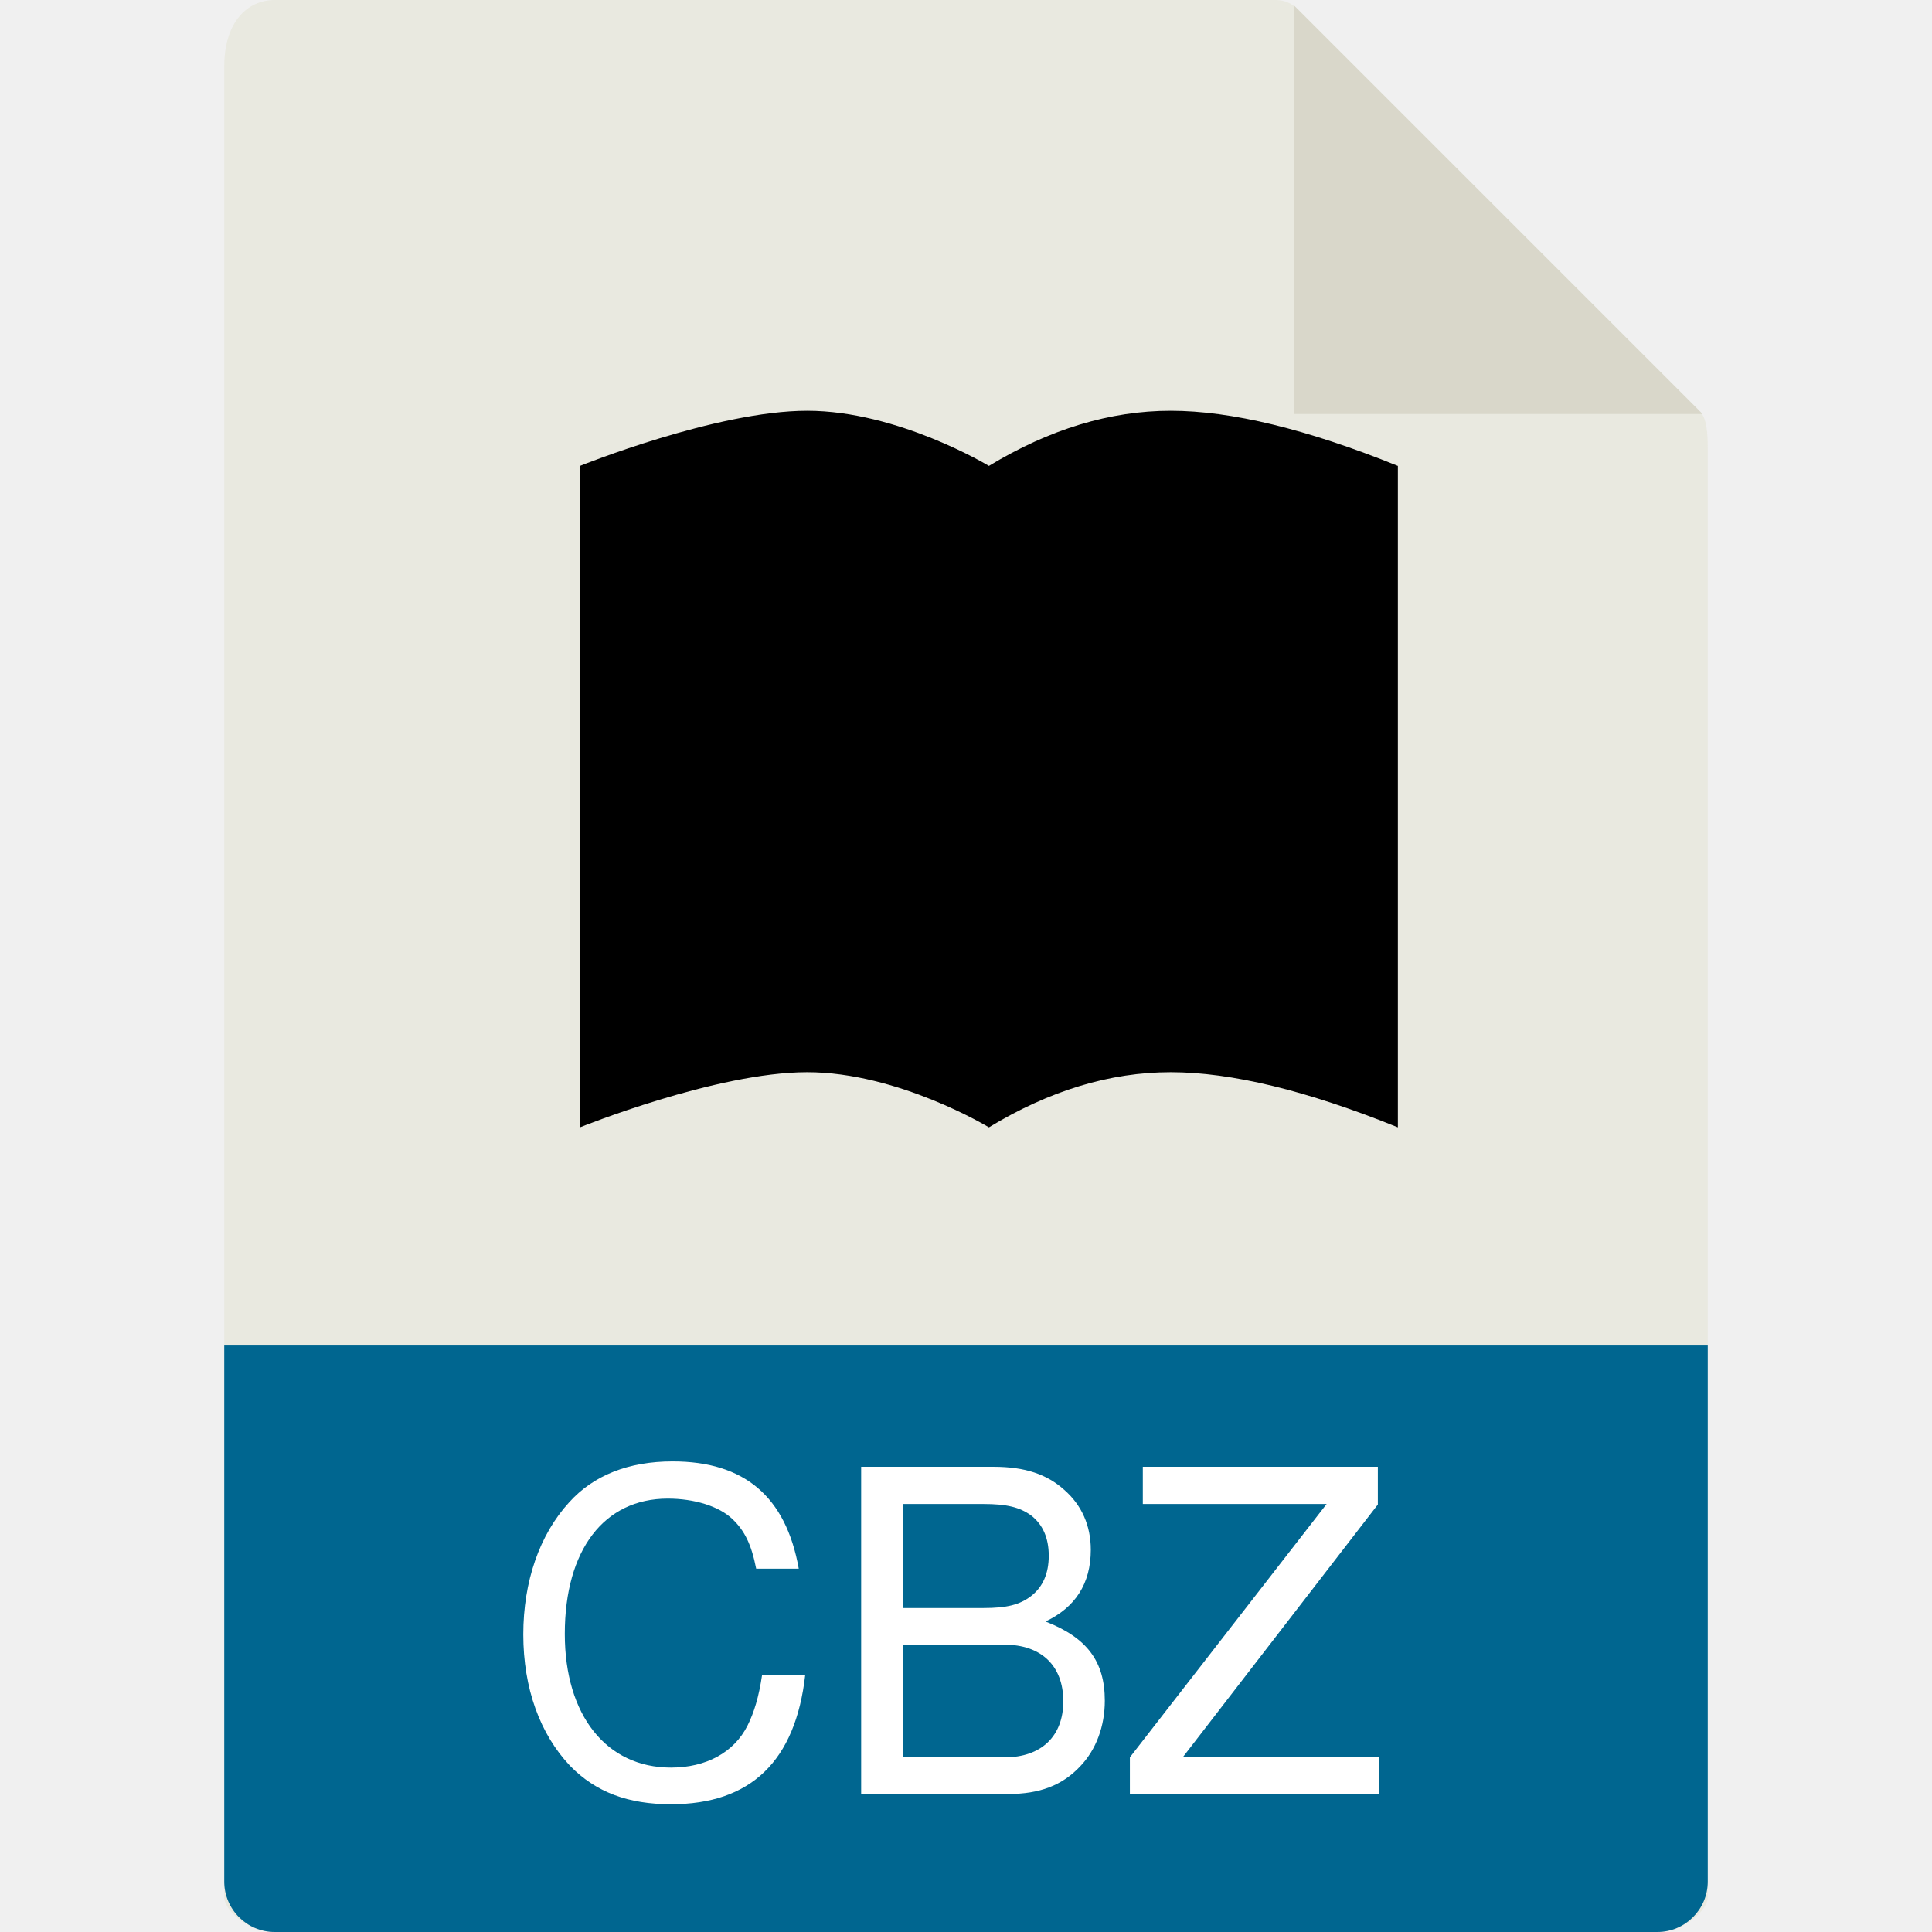
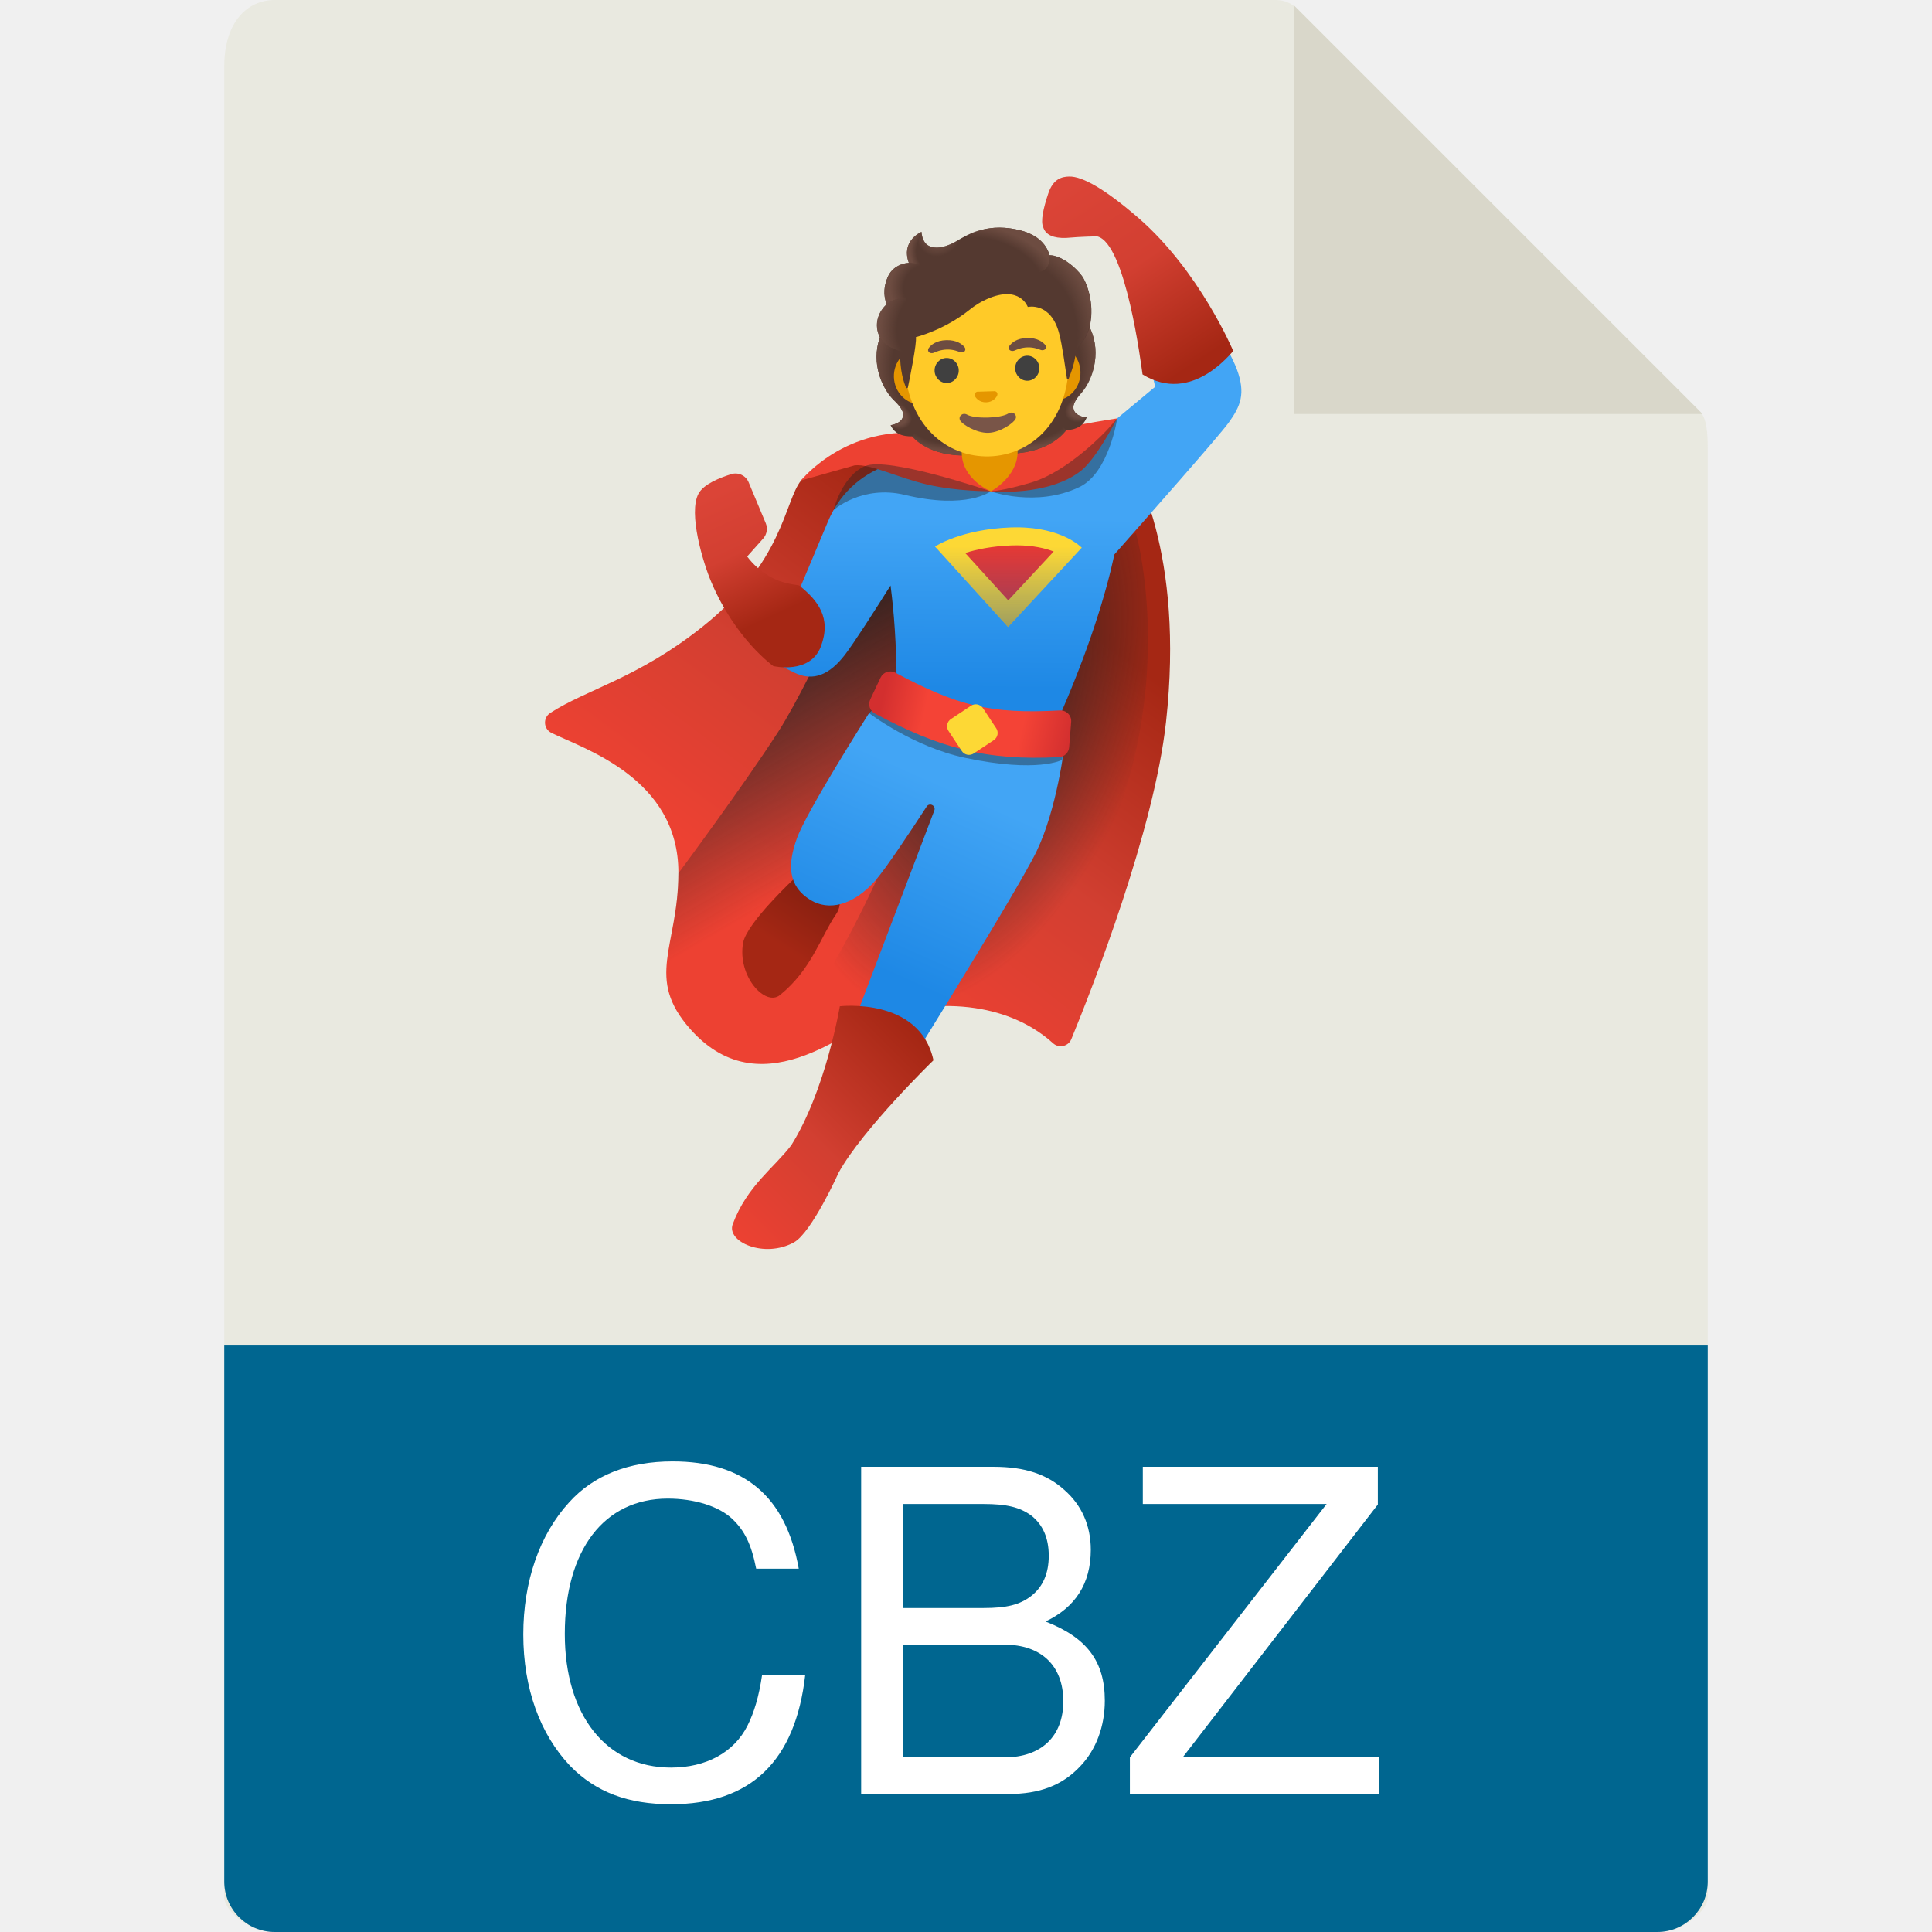
<svg xmlns="http://www.w3.org/2000/svg" height="800px" width="800px" version="1.1" id="Capa_1" viewBox="0 0 56 56">
  <style id="text">
  text {
    font-family: Helvetica, Arial;
	font-weight:500;
	fill:white;
	font-size: 13px;
  }
</style>
  <g>
    <path style="fill:#E9E9E0;" d="M36.985,0H7.963C7.155,0,6.5,0.655,6.5,1.926V55c0,0.345,0.655,1,1.463,1h40.074 c0.808,0,1.463-0.655,1.463-1V12.978c0-0.696-0.093-0.92-0.257-1.085L37.607,0.257C37.442,0.093,37.218,0,36.985,0z" />
    <polygon style="fill:#D9D7CA;" points="37.5,0.151 37.5,12 49.349,12 &#09;" />
-     <path d="M 28.664 13.505 C 28.664 13.505 26.03 11.907 23.396 11.907 C 20.763 11.907 16.811 13.505 16.811 13.505 L 16.811 32.676 C 16.811 32.676 20.763 31.078 23.396 31.078 C 26.03 31.078 28.664 32.676 28.664 32.676 C 30.42 31.611 32.177 31.078 33.933 31.078 C 35.689 31.078 37.884 31.611 40.518 32.676 L 40.518 13.505 C 37.884 12.44 35.689 11.907 33.933 11.907 C 32.177 11.907 30.42 12.44 28.664 13.505 Z" style="" />
    <path style="fill:#006690;" d="M48.037,56H7.963C7.155,56,6.5,55.345,6.5,54.537V39h43v15.537C49.5,55.345,48.845,56,48.037,56z" />
    <text x="49%" y="52" text-anchor="middle" style="white-space: pre;">CBZ</text>
+     <linearGradient id="IconifyId17ecdb2904d178eab20604" gradientUnits="userSpaceOnUse" x1="79.567" y1="78.962" x2="51.086" y2="40.814" gradientTransform="matrix(0.251989, 0, 0, -0.251989, 9.762631, 36.82751)">
+       <stop offset="0" stop-color="#a52714" />
+       <stop offset="0.529" stop-color="#d23f31" />
+       <stop offset="1" stop-color="#ed4132" />
+     </linearGradient>
+     <radialGradient id="IconifyId17ecdb2904d178eab20605" cx="74.878" cy="64.629" r="18.579" gradientTransform="matrix(0.235912, 0.088574, 0.17163, -0.457158, -0.126667, 43.45556)" gradientUnits="userSpaceOnUse">
+       <stop offset="0" stop-color="#212121" />
+       <stop offset="0.999" stop-color="#212121" stop-opacity="0" />
+     </radialGradient>
+     <linearGradient id="IconifyId17ecdb2904d178eab20606" gradientUnits="userSpaceOnUse" x1="44.406" y1="72.898" x2="59.099" y2="47.53" gradientTransform="matrix(0.251989, 0, 0, -0.251989, 9.762631, 36.82751)">
+       <stop offset="0" stop-color="#212121" />
+       <stop offset="0.999" stop-color="#212121" stop-opacity="0" />
+     </linearGradient>
+     <linearGradient id="IconifyId17ecdb2904d178eab20607" gradientUnits="userSpaceOnUse" x1="76.007" y1="86.58" x2="75.835" y2="66.902" gradientTransform="matrix(0.251989, 0, 0, -0.251989, 9.762631, 36.82751)">
+       <stop offset="0" stop-color="#42a5f5" />
+       <stop offset="1" stop-color="#1e88e5" />
+     </linearGradient>
+     <linearGradient id="IconifyId17ecdb2904d178eab20608" gradientUnits="userSpaceOnUse" x1="50.366" y1="75.374" x2="43.808" y2="89.607" gradientTransform="matrix(0.251989, 0, 0, -0.251989, 9.762631, 36.82751)">
+       <stop offset="0" stop-color="#a52714" />
+       <stop offset="0.529" stop-color="#d23f31" />
+       <stop offset="1" stop-color="#db4437" />
+     </linearGradient>
+     <linearGradient id="IconifyId17ecdb2904d178eab20609" gradientUnits="userSpaceOnUse" x1="55.129" y1="43.972" x2="50.129" y2="36.222" gradientTransform="matrix(0.251989, 0, 0, -0.251989, 9.762631, 36.82751)">
+       <stop offset="0.001" stop-color="#851f10" />
+       <stop offset="0.841" stop-color="#a52714" />
+     </linearGradient>
+     <path d="M 31.946 12.652 C 32.097 12.559 32.294 12.597 32.394 12.743 C 32.924 13.509 34.332 16.062 33.798 20.925 C 33.45 24.082 31.661 28.641 31.054 30.117 C 30.967 30.333 30.69 30.394 30.52 30.236 C 29.91 29.679 28.421 28.739 25.709 29.369 C 24.85 29.568 22.169 32.254 20.014 29.835 C 18.684 28.341 19.654 27.462 19.664 25.312 C 19.677 22.545 16.892 21.696 15.983 21.242 C 15.75 21.127 15.733 20.807 15.95 20.665 C 17.006 19.98 18.487 19.657 20.349 18.176 C 22.714 16.299 22.733 14.539 23.217 13.93 C 23.461 13.622 25.387 12.758 25.387 12.758 C 25.387 12.758 26.732 13.116 26.798 13.141 L 29.199 14.202 C 29.295 14.237 29.403 14.227 29.492 14.172 L 31.946 12.652 Z" fill="url(#IconifyId17ecdb2904d178eab20604)" style="opacity: 1;" />
+     <path d="M 32.553 23.143 C 33.917 18.922 32.928 15.455 32.928 15.455 C 32.928 15.455 28.927 16.868 28.917 17.032 C 28.91 17.195 26.316 23.359 26.316 23.359 C 26.316 23.359 24.429 28.465 22.035 30.838 C 23.751 30.652 25.139 29.5 25.709 29.369 C 27.496 28.953 28.749 29.22 29.572 29.611 C 30.024 28.893 31.596 26.111 32.553 23.143 Z" fill="url(#IconifyId17ecdb2904d178eab20605)" style="opacity: 1;" />
+     <path d="M 26.891 15.565 L 25.614 14.986 C 25.614 14.986 23.588 19.61 22.562 21.204 C 21.534 22.799 19.664 25.312 19.664 25.312 C 19.666 27.462 18.681 28.341 20.014 29.835 C 20.103 29.936 20.196 30.024 20.287 30.107 C 21.141 29.082 22.551 27.078 23.61 25.576 C 26.471 21.517 26.891 15.565 26.891 15.565 Z" fill="url(#IconifyId17ecdb2904d178eab20606)" style="opacity: 1;" />
+     <path d="M 35.854 10.712 C 35.6 10.019 34.355 8.031 34.355 8.031 L 32.909 8.726 L 33.483 11.211 L 30.895 13.365 C 29.825 13.118 28.719 13.074 27.632 13.234 C 26.891 13.179 24.784 13.204 23.988 15.142 L 22.834 17.888 L 21.899 18.213 C 21.639 18.756 22.491 19.244 23.033 19.501 C 23.575 19.759 24.041 19.559 24.485 18.987 C 24.749 18.645 25.364 17.684 25.813 16.971 C 25.913 17.735 25.984 18.667 25.989 19.801 L 28.088 20.811 L 30.643 20.92 C 31.575 18.811 32.057 17.205 32.302 16.069 C 33.145 15.116 35.333 12.642 35.615 12.249 C 35.963 11.766 36.108 11.405 35.854 10.712 Z" fill="url(#IconifyId17ecdb2904d178eab20607)" style="opacity: 1;" />
+     <path d="M 35.854 10.712 C 35.6 10.019 34.355 8.031 34.355 8.031 L 32.909 8.726 L 33.483 11.211 L 30.895 13.365 C 29.825 13.118 28.719 13.074 27.632 13.234 C 26.891 13.179 24.784 13.204 23.988 15.142 L 22.834 17.888 L 21.899 18.213 C 21.639 18.756 22.491 19.244 23.033 19.501 C 23.575 19.759 24.041 19.559 24.485 18.987 C 24.749 18.645 25.364 17.684 25.813 16.971 C 25.913 17.735 25.984 18.667 25.989 19.801 L 28.088 20.811 L 30.643 20.92 C 31.575 18.811 32.057 17.205 32.302 16.069 C 33.145 15.116 35.333 12.642 35.615 12.249 C 35.963 11.766 36.108 11.405 35.854 10.712 Z" fill="none" opacity=".29" style="opacity: 0.5;" />
+     <path d="M 20.249 14.305 C 20.397 14.033 20.864 13.847 21.199 13.743 C 21.403 13.68 21.62 13.786 21.7 13.98 L 22.197 15.169 C 22.257 15.315 22.229 15.485 22.124 15.606 L 21.657 16.13 C 21.829 16.361 22.043 16.548 22.29 16.696 C 22.71 16.951 23.132 16.941 23.174 16.976 C 23.709 17.407 24.106 17.911 23.794 18.737 C 23.484 19.559 22.416 19.307 22.416 19.307 C 22.416 19.307 21.32 18.536 20.614 16.863 C 20.385 16.326 19.939 14.87 20.249 14.305 Z" fill="url(#IconifyId17ecdb2904d178eab20608)" style="opacity: 1;" />
+     <path d="M 20.249 14.305 C 20.397 14.033 20.864 13.847 21.199 13.743 C 21.403 13.68 21.62 13.786 21.7 13.98 L 22.197 15.169 C 22.257 15.315 22.229 15.485 22.124 15.606 L 21.657 16.13 C 21.829 16.361 22.043 16.548 22.29 16.696 C 22.71 16.951 23.132 16.941 23.174 16.976 C 23.709 17.407 24.106 17.911 23.794 18.737 C 23.484 19.559 22.416 19.307 22.416 19.307 C 22.416 19.307 21.32 18.536 20.614 16.863 C 20.385 16.326 19.939 14.87 20.249 14.305 Z" fill="none" opacity=".29" style="opacity: 0.5;" />
+     <path d="M 23.038 25.451 C 23.038 25.451 21.642 26.749 21.539 27.33 C 21.367 28.295 22.184 29.188 22.608 28.842 C 23.527 28.096 23.777 27.171 24.233 26.501 C 24.686 25.831 23.643 24.838 23.038 25.451 Z" fill="url(#IconifyId17ecdb2904d178eab20609)" style="opacity: 1;" />
+     <g transform="matrix(0.251989, 0, 0, 0.251989, 9.762633, 4.572948)" style="opacity: 1;">
+       <linearGradient id="IconifyId17ecdb2904d178eab20610" gradientUnits="userSpaceOnUse" x1="69.79" y1="55.927" x2="60.641" y2="35.386" gradientTransform="matrix(1 0 0 -1 0 128)">
+         <stop offset="0" stop-color="#42a5f5" />
+         <stop offset="1" stop-color="#1e88e5" />
+       </linearGradient>
+       <path d="M71.4 66.77l-.25.68c-.45-1.66-1.51-3.18-2.95-3.95c0 0-5.78-1.91-7.23.78c0 0-6.93 10.92-8.03 13.96c-1.11 3.04-1.07 5.52 1.53 7.13c2.1 1.29 4.92.67 7.5-2.26c1.16-1.32 3.84-5.35 5.88-8.48c.32-.5 1.09-.11.88.45l-12.12 31.91l5.41 3.44s16.1-25.73 18.47-30.65c2.37-4.92 3.21-12.14 3.21-12.14l-12.3-.87z" fill="url(#IconifyId17ecdb2904d178eab20610)" />
+     </g>
+     <g transform="matrix(0.251989, 0, 0, 0.251989, 9.762633, 4.572948)" style="opacity: 1;">
+       <path d="M61.24 63.89l2-3.26c.28-.63 1-.89 1.58-.56c6.62 3.78 10.14 4.79 17.67 4.34c.69-.04 1.26.58 1.21 1.33l-.26 3.51s-2.76 1.56-11.19-.23c-5.98-1.27-11.01-5.13-11.01-5.13z" fill="#212121" opacity=".4" />
+       <linearGradient id="IconifyId17ecdb2904d178eab20611" gradientUnits="userSpaceOnUse" x1="62.701" y1="65.551" x2="84.321" y2="60.826" gradientTransform="matrix(1 0 0 -1 0 128)">
+         <stop offset="0" stop-color="#d32f2f" />
+         <stop offset="0.23" stop-color="#f44336" />
+         <stop offset="0.742" stop-color="#f44336" />
+         <stop offset="1" stop-color="#d32f2f" />
+       </linearGradient>
+       <path d="M83.08 68.94c-8.48.45-13.79-1.08-21.19-5.01c-.58-.31-.81-1.02-.53-1.62l1.19-2.52c.3-.63 1.07-.89 1.69-.56c7.09 3.78 10.86 4.78 18.94 4.34c.74-.04 1.36.59 1.29 1.33l-.23 2.9c-.05.62-.55 1.11-1.16 1.14z" fill="url(#IconifyId17ecdb2904d178eab20611)" />
+       <g>
+         <path d="M75.57 66.99l-2.31 1.53c-.46.3-1.07.18-1.37-.28l-1.53-2.31a.985.985 0 0 1 .28-1.37l2.31-1.53a.985.985 0 0 1 1.37.28l1.53 2.31c.3.45.18 1.06-.28 1.37z" fill="#fdd835" />
+       </g>
+     </g>
+     <g transform="matrix(0.251989, 0, 0, 0.251989, 9.762633, 4.572948)" style="opacity: 1;">
+       <path d="M70.48 45.02c1.28-.56 3.66-1.34 7.09-1.47c.22-.01.43-.01.63-.01c3.09 0 4.98.84 5.95 1.43l-6.94 7.46l-6.73-7.41z" fill="#e53935" />
+       <path d="M78.21 44.58c1.89 0 3.28.34 4.25.71l-5.23 5.62l-4.95-5.45c1.27-.4 3.06-.79 5.33-.87c.21-.01.4-.01.6-.01m0-2.07c-.22 0-.44 0-.67.01c-5.77.21-8.73 2.2-8.73 2.2l8.4 9.25l8.48-9.12c-.01 0-2.19-2.34-7.48-2.34z" fill="#fdd835" />
+       <linearGradient id="IconifyId17ecdb2904d178eab20612" gradientUnits="userSpaceOnUse" x1="77.247" y1="83.257" x2="77.247" y2="73.402" gradientTransform="matrix(1 0 0 -1 0 128)">
+         <stop offset="0" stop-color="#0d47a1" stop-opacity="0" />
+         <stop offset="1" stop-color="#0d47a1" />
+       </linearGradient>
+       <path d="M68.81 44.72s2.96-1.99 8.73-2.2c5.77-.21 8.15 2.33 8.15 2.33l-8.48 9.12l-8.4-9.25z" opacity=".42" fill="url(#IconifyId17ecdb2904d178eab20612)" />
+     </g>
+     <g transform="matrix(0.251989, 0, 0, 0.251989, 9.762633, 4.572948)" style="opacity: 1;">
+       <linearGradient id="IconifyId17ecdb2904d178eab20613" gradientUnits="userSpaceOnUse" x1="66.098" y1="27.623" x2="43.784" y2="5.309" gradientTransform="matrix(1 0 0 -1 0 128)">
+         <stop offset="0" stop-color="#a52714" />
+         <stop offset="0.529" stop-color="#d23f31" />
+         <stop offset="1" stop-color="#ed4132" />
+       </linearGradient>
+       <path d="M57.86 97.6s-1.61 9.66-5.58 15.98c-1.94 2.57-5.1 4.68-6.74 9.09c-.75 2.03 3.63 3.96 7.04 2.09c2.05-1.13 5.15-8.03 5.15-8.03c2.74-4.98 10.9-12.92 10.9-12.92c-1.57-7.29-10.77-6.21-10.77-6.21z" fill="url(#IconifyId17ecdb2904d178eab20613)" />
+     </g>
+     <g transform="matrix(0.251989, 0, 0, 0.251989, 9.762633, 4.572948)" style="opacity: 1;">
+       <path d="M53.4 37.12s5.69-7.18 15.85-5.13c7.55 1.52 5.96 6.37 5.96 6.37s-3.81.03-7.24-.76c-3.47-.8-6.56-2.41-8.4-2.22l-6.17 1.74z" fill="#ed4132" />
+       <path d="M75.21 38.37s.47-4.91 3.79-6.1s10.76-2.29 10.76-2.29s-2.33 4.56-4.13 6c-3.8 3.03-10.42 2.39-10.42 2.39z" fill="#ed4132" />
+       <path d="M57.13 40.53s3.26-2.94 8.22-1.75c7.14 1.71 9.86-.41 9.86-.41s5.25 1.89 10.22-.5c3.41-1.64 4.34-7.89 4.34-7.89L88.6 31.3s-4.38 4.77-8.74 6.06c-3.19.95-4.64 1.01-4.64 1.01s-11.76-4.03-14.44-2.91s-3.65 5.07-3.65 5.07z" opacity=".4" fill="#212121" />
+     </g>
+     <g transform="matrix(0.251989, 0, 0, 0.251989, 9.762633, 4.572948)" style="opacity: 1;">
+       <linearGradient id="IconifyId17ecdb2904d178eab20614" gradientUnits="userSpaceOnUse" x1="98.368" y1="104.084" x2="84.559" y2="124.97" gradientTransform="matrix(1 0 0 -1 0 128)">
+         <stop offset="0" stop-color="#a52714" />
+         <stop offset="0.529" stop-color="#d23f31" />
+         <stop offset="1" stop-color="#db4437" />
+       </linearGradient>
+       <path d="M92.68 24.92c-.14-.93-1.91-15.14-5.23-15.88c0 0-1.76.02-3.56.18c-1.42.05-2.36-.33-2.63-1.22c-.33-.68.01-2.2.58-3.9c.57-1.71 1.59-1.92 2.4-1.94c1.57-.04 4.25 1.55 7.93 4.73c7.08 6.12 10.95 15.35 10.95 15.35c-.13 0-4.69 6.23-10.44 2.68z" fill="url(#IconifyId17ecdb2904d178eab20614)" />
+       <g opacity=".29">
+         <path d="M92.68 24.92c-.14-.93-1.91-15.14-5.23-15.88c0 0-1.76.02-3.56.18c-1.42.05-2.36-.33-2.63-1.22c-.33-.68.01-2.2.58-3.9c.57-1.71 1.59-1.92 2.4-1.94c1.57-.04 4.25 1.55 7.93 4.73c7.08 6.12 10.95 15.35 10.95 15.35c-.13 0-4.69 6.23-10.44 2.68z" fill="none" />
+       </g>
+     </g>
+     <g transform="matrix(0.251989, 0, 0, 0.251989, 9.762633, 4.572948)" style="opacity: 1;">
+       <path d="M84.87 29.2c-.38-.63.05-1.31.78-2.15c1.17-1.34 2.38-4.38 1.03-7.37c.01-.02-.26-.52-.26-.54h-.51c-.16-.02-5.76.19-11.36.42c-5.6.22-11.19.46-11.35.49c0 0-.73.58-.72.6c-1.12 3.09.34 6.02 1.61 7.26c.8.78 1.28 1.42.95 2.08c-.32.64-1.34.77-1.34.77s.26.63.84.95c.54.3 1.19.35 1.64.34c0 0 1.84 2.35 6.41 2.17l2.54-.1l2.54-.1c4.57-.18 6.22-2.67 6.22-2.67c.45-.03 1.09-.13 1.6-.47c.56-.37.77-1.02.77-1.02s-1.02-.04-1.39-.66z" fill="#543930" />
+       <radialGradient id="IconifyId17ecdb2904d178eab20615" cx="99.569" cy="93.17" r="6.657" gradientTransform="matrix(.9992 -.0399 .0196 .4908 -22.194 -11.663)" gradientUnits="userSpaceOnUse">
+         <stop offset="0.728" stop-color="#6d4c41" stop-opacity="0" />
+         <stop offset="1" stop-color="#6d4c41" />
+       </radialGradient>
+       <path d="M75.13 34.13l-.11-2.68l8.09-.97l.78.88s-1.65 2.49-6.22 2.67l-2.54.1z" fill="url(#IconifyId17ecdb2904d178eab20615)" />
+       <radialGradient id="IconifyId17ecdb2904d178eab20616" cx="93.012" cy="94.16" r="1.968" gradientTransform="matrix(-.8881 .4597 -.341 -.6588 200.347 48.116)" gradientUnits="userSpaceOnUse">
+         <stop offset="0.663" stop-color="#6d4c41" />
+         <stop offset="1" stop-color="#6d4c41" stop-opacity="0" />
+       </radialGradient>
+       <path d="M83.82 30.19c-1.29-1.8 1.38-2.59 1.38-2.59c-.45.6-.64 1.12-.34 1.61c.37.61 1.4.66 1.4.66s-1.34 1.29-2.44.32z" fill="url(#IconifyId17ecdb2904d178eab20616)" />
+       <radialGradient id="IconifyId17ecdb2904d178eab20617" cx="98.111" cy="99.726" r="8.642" gradientTransform="matrix(-.1144 -.9934 .828 -.0953 8.966 130.45)" gradientUnits="userSpaceOnUse">
+         <stop offset="0.725" stop-color="#6d4c41" stop-opacity="0" />
+         <stop offset="1" stop-color="#6d4c41" />
+       </radialGradient>
+       <path d="M86.68 19.68c1.32 2.89.18 5.97-.96 7.3c-.16.18-.82.89-.96 1.44c0 0-2.86-3.67-3.76-5.86c-.18-.44-.35-.9-.39-1.37c-.03-.36.01-.78.2-1.1c.24-.38 5.71-.71 5.71-.71c.01 0 .16.3.16.3z" fill="url(#IconifyId17ecdb2904d178eab20617)" />
+       <radialGradient id="IconifyId17ecdb2904d178eab20618" cx="68.909" cy="99.726" r="8.642" gradientTransform="matrix(.0347 -.9994 -.8329 -.029 149.791 95.688)" gradientUnits="userSpaceOnUse">
+         <stop offset="0.725" stop-color="#6d4c41" stop-opacity="0" />
+         <stop offset="1" stop-color="#6d4c41" />
+       </radialGradient>
+       <path d="M62.48 20.65c-1.09 2.99.3 5.97 1.54 7.2c.17.17.89.82 1.07 1.36c0 0 2.56-3.89 3.28-6.14c.14-.45.28-.92.28-1.4c0-.36-.07-.78-.29-1.08c-.27-.36-.56-.25-.99-.23c-.82.03-4.41-.03-4.69-.02c0-.01-.2.31-.2.31z" fill="url(#IconifyId17ecdb2904d178eab20618)" />
+       <radialGradient id="IconifyId17ecdb2904d178eab20619" cx="70.367" cy="93.17" r="6.657" gradientTransform="matrix(-.9992 .0399 .0196 .4908 139.328 -18.118)" gradientUnits="userSpaceOnUse">
+         <stop offset="0.728" stop-color="#6d4c41" stop-opacity="0" />
+         <stop offset="1" stop-color="#6d4c41" />
+       </radialGradient>
+       <path d="M75.14 34.13l-.11-2.68l-8.14-.32l-.7.94s1.84 2.35 6.41 2.17l2.54-.11z" fill="url(#IconifyId17ecdb2904d178eab20619)" />
+       <radialGradient id="IconifyId17ecdb2904d178eab20620" cx="63.81" cy="94.16" r="1.968" gradientTransform="matrix(.922 .3873 .2873 -.6839 -21.629 69.373)" gradientUnits="userSpaceOnUse">
+         <stop offset="0.663" stop-color="#6d4c41" />
+         <stop offset="1" stop-color="#6d4c41" stop-opacity="0" />
+       </radialGradient>
+       <path d="M66.16 30.89c1.14-1.9-1.58-2.48-1.58-2.48c.49.56.72 1.06.47 1.58c-.32.64-1.34.77-1.34.77s1.44 1.19 2.45.13z" fill="url(#IconifyId17ecdb2904d178eab20620)" />
+     </g>
+     <g transform="matrix(0.251989, 0, 0, 0.251989, 9.762633, 4.572948)" style="opacity: 1;">
+       <path d="M75.01 31.28l-3.22.09l.09 2.5c0 3.16 3.36 4.5 3.36 4.5s3.07-1.65 3.07-4.55l-.09-2.62l-3.21.08z" fill="#e59600" />
+       <path d="M82.43 21.49l-2.08.06l-11.26.31l-2.08.06c-1.66.05-2.98 1.53-2.93 3.3c.05 1.77 1.45 3.18 3.11 3.14l2.08-.06l11.26-.31l2.08-.06c1.66-.05 2.98-1.53 2.93-3.3s-1.45-3.18-3.11-3.14z" fill="#e59600" />
+       <path d="M74.38 10.32c-4.91.13-9.31 5.51-9.1 13.06c.21 7.51 4.99 11.1 9.76 10.97s9.35-3.97 9.15-11.49c-.22-7.55-4.91-12.67-9.81-12.54z" fill="#ffca28" />
+       <g fill="#404040">
+         <ellipse transform="rotate(-1.564 70.157 24.467)" cx="70.15" cy="24.47" rx="1.39" ry="1.44" />
+         <ellipse transform="rotate(-1.564 79.428 24.216)" cx="79.42" cy="24.21" rx="1.39" ry="1.44" />
+       </g>
+       <path d="M77.24 29.42c-.88.56-3.83.64-4.74.13c-.52-.29-1.04.19-.81.65c.22.45 1.86 1.48 3.25 1.44c1.39-.04 2.95-1.15 3.14-1.62c.2-.46-.33-.92-.84-.6z" fill="#795548" />
+       <path d="M75.76 26.87a.292.292 0 0 0-.09-.02l-2 .06c-.03 0-.06.01-.09.03c-.18.08-.27.27-.18.47s.5.75 1.3.72c.8-.02 1.18-.59 1.26-.79c.08-.22-.02-.41-.2-.47z" fill="#e59600" />
+       <g fill="#6d4c41">
+         <path d="M72.21 21.79c-.27-.34-.9-.84-2.09-.81s-1.79.56-2.04.92c-.11.16-.08.34.01.44c.08.1.3.19.55.1s.72-.35 1.52-.38c.8-.02 1.29.22 1.54.3c.25.08.47-.02.54-.13a.38.38 0 0 0-.03-.44z" />
+         <path d="M81.49 21.54c-.27-.34-.9-.84-2.09-.81c-1.19.03-1.79.56-2.04.92c-.11.16-.08.34.01.44c.08.1.3.19.55.1s.72-.35 1.52-.38c.8-.02 1.29.22 1.54.3c.25.08.47-.02.54-.13c.06-.11.09-.29-.03-.44z" />
+       </g>
+     </g>
+     <g transform="matrix(0.251989, 0, 0, 0.251989, 9.762633, 4.572948)" style="opacity: 1;">
+       <path d="M85.71 13.6c-.74-1.02-2.35-2.37-3.74-2.4c-.28-1.33-1.76-2.41-3.16-2.8c-3.81-1.04-6.2.39-7.48 1.16c-.27.16-1.99 1.21-3.25.56c-.79-.41-.82-1.6-.82-1.6s-2.39 1.02-1.45 3.56c-.83.07-1.91.46-2.44 1.65c-.63 1.42-.34 2.57-.12 3.12c-.69.64-1.54 1.97-.86 3.62c.52 1.25 2.4 1.75 2.4 1.75c-.04 2.28.44 3.66.69 4.22c.04.1.18.08.21-.02c.24-1.14 1.04-5.1.92-5.79c0 0 3.2-.77 6.18-3.15c.61-.49 1.27-.91 1.98-1.22c3.8-1.69 4.71.9 4.71.9s2.65-.62 3.61 3.06c.36 1.38.65 3.6.89 5.15c.02.11.17.13.21.02c.25-.63.74-1.88.82-3.14c.03-.44 1.19-1.07 1.63-2.98c.54-2.54-.39-4.93-.93-5.67z" fill="#543930" />
+       <radialGradient id="IconifyId17ecdb2904d178eab20621" cx="79.629" cy="104.284" r="10.13" gradientTransform="matrix(.3454 .9385 .6963 -.2562 -20.46 -29.068)" gradientUnits="userSpaceOnUse">
+         <stop offset="0.699" stop-color="#6d4c41" stop-opacity="0" />
+         <stop offset="1" stop-color="#6d4c41" />
+       </radialGradient>
+       <path d="M84.96 22.27c.03-.44 1.19-1.07 1.63-2.98c.05-.2.08-.41.12-.62c.32-2.32-.51-4.4-1-5.07c-.68-.94-2.11-2.16-3.42-2.37c-.11-.01-.22-.02-.33-.02c0 0 .12.61-.11 1.1c-.29.64-.94.82-.94.82c3.54 3.27 3.41 6.12 4.05 9.14z" fill="url(#IconifyId17ecdb2904d178eab20621)" />
+       <radialGradient id="IconifyId17ecdb2904d178eab20622" cx="69.753" cy="115.329" r="2.656" gradientTransform="matrix(.8995 .437 .5182 -1.0665 -53.159 100.819)" gradientUnits="userSpaceOnUse">
+         <stop offset="0.58" stop-color="#6d4c41" />
+         <stop offset="1" stop-color="#6d4c41" stop-opacity="0" />
+       </radialGradient>
+       <path d="M72.13 9.1c-.31.16-.57.32-.81.46c-.27.16-1.99 1.21-3.25.56c-.78-.4-.82-1.55-.82-1.6c-.33.46-1.26 3.69 1.84 3.78c1.34.04 2.11-1.16 2.56-2.16c.15-.37.41-.9.48-1.04z" fill="url(#IconifyId17ecdb2904d178eab20622)" />
+       <radialGradient id="IconifyId17ecdb2904d178eab20623" cx="151.972" cy="68.119" r="8.165" gradientTransform="matrix(-.9528 -.3566 -.1969 .5367 233.682 30.527)" gradientUnits="userSpaceOnUse">
+         <stop offset="0.699" stop-color="#6d4c41" stop-opacity="0" />
+         <stop offset="1" stop-color="#6d4c41" />
+       </radialGradient>
+       <path d="M78.41 8.3c2.1.48 3.16 1.5 3.55 2.9c.12.41.39 4.27-7.17.17c-2.81-1.53-2.1-2.58-1.79-2.71c1.25-.5 3.06-.9 5.41-.36z" fill="url(#IconifyId17ecdb2904d178eab20623)" />
+       <radialGradient id="IconifyId17ecdb2904d178eab20624" cx="68.687" cy="112.906" r="2.438" gradientTransform="matrix(.9992 -.0399 -.0489 -1.2223 5.266 151.515)" gradientUnits="userSpaceOnUse">
+         <stop offset="0.702" stop-color="#6d4c41" stop-opacity="0" />
+         <stop offset="1" stop-color="#6d4c41" />
+       </radialGradient>
+       <path d="M67.24 8.52s-.01 0-.02.01c-.26.12-2.3 1.17-1.43 3.54l2.22.27c-2.03-1.9-.76-3.82-.77-3.82c.01 0 0 0 0 0z" fill="url(#IconifyId17ecdb2904d178eab20624)" />
+       <radialGradient id="IconifyId17ecdb2904d178eab20625" cx="68.351" cy="108.603" r="4.572" gradientTransform="matrix(-.9753 -.2211 -.2069 .9127 157.344 -68.934)" gradientUnits="userSpaceOnUse">
+         <stop offset="0.66" stop-color="#6d4c41" stop-opacity="0" />
+         <stop offset="1" stop-color="#6d4c41" />
+       </radialGradient>
+       <path d="M67.17 12.24l-1.37-.16c-.05 0-.24.03-.33.04c-.76.14-1.66.57-2.1 1.61c-.48 1.12-.43 2.06-.26 2.68c.05.21.15.44.15.44s.65-.67 2.26-.77l1.65-3.84z" fill="url(#IconifyId17ecdb2904d178eab20625)" />
+       <radialGradient id="IconifyId17ecdb2904d178eab20626" cx="67.266" cy="104.189" r="4.8" gradientTransform="matrix(.9953 .0966 .1358 -1.3986 -13.795 158.75)" gradientUnits="userSpaceOnUse">
+         <stop offset="0.598" stop-color="#6d4c41" stop-opacity="0" />
+         <stop offset="1" stop-color="#6d4c41" />
+       </radialGradient>
+       <path d="M63.17 16.91c-.65.62-1.5 1.99-.77 3.62c.55 1.23 2.37 1.7 2.37 1.7s.36.1.55.09l.17-6.24c-.86.03-1.68.33-2.2.72c.01 0-.12.1-.12.11z" fill="url(#IconifyId17ecdb2904d178eab20626)" />
+     </g>
  </g>
</svg>
